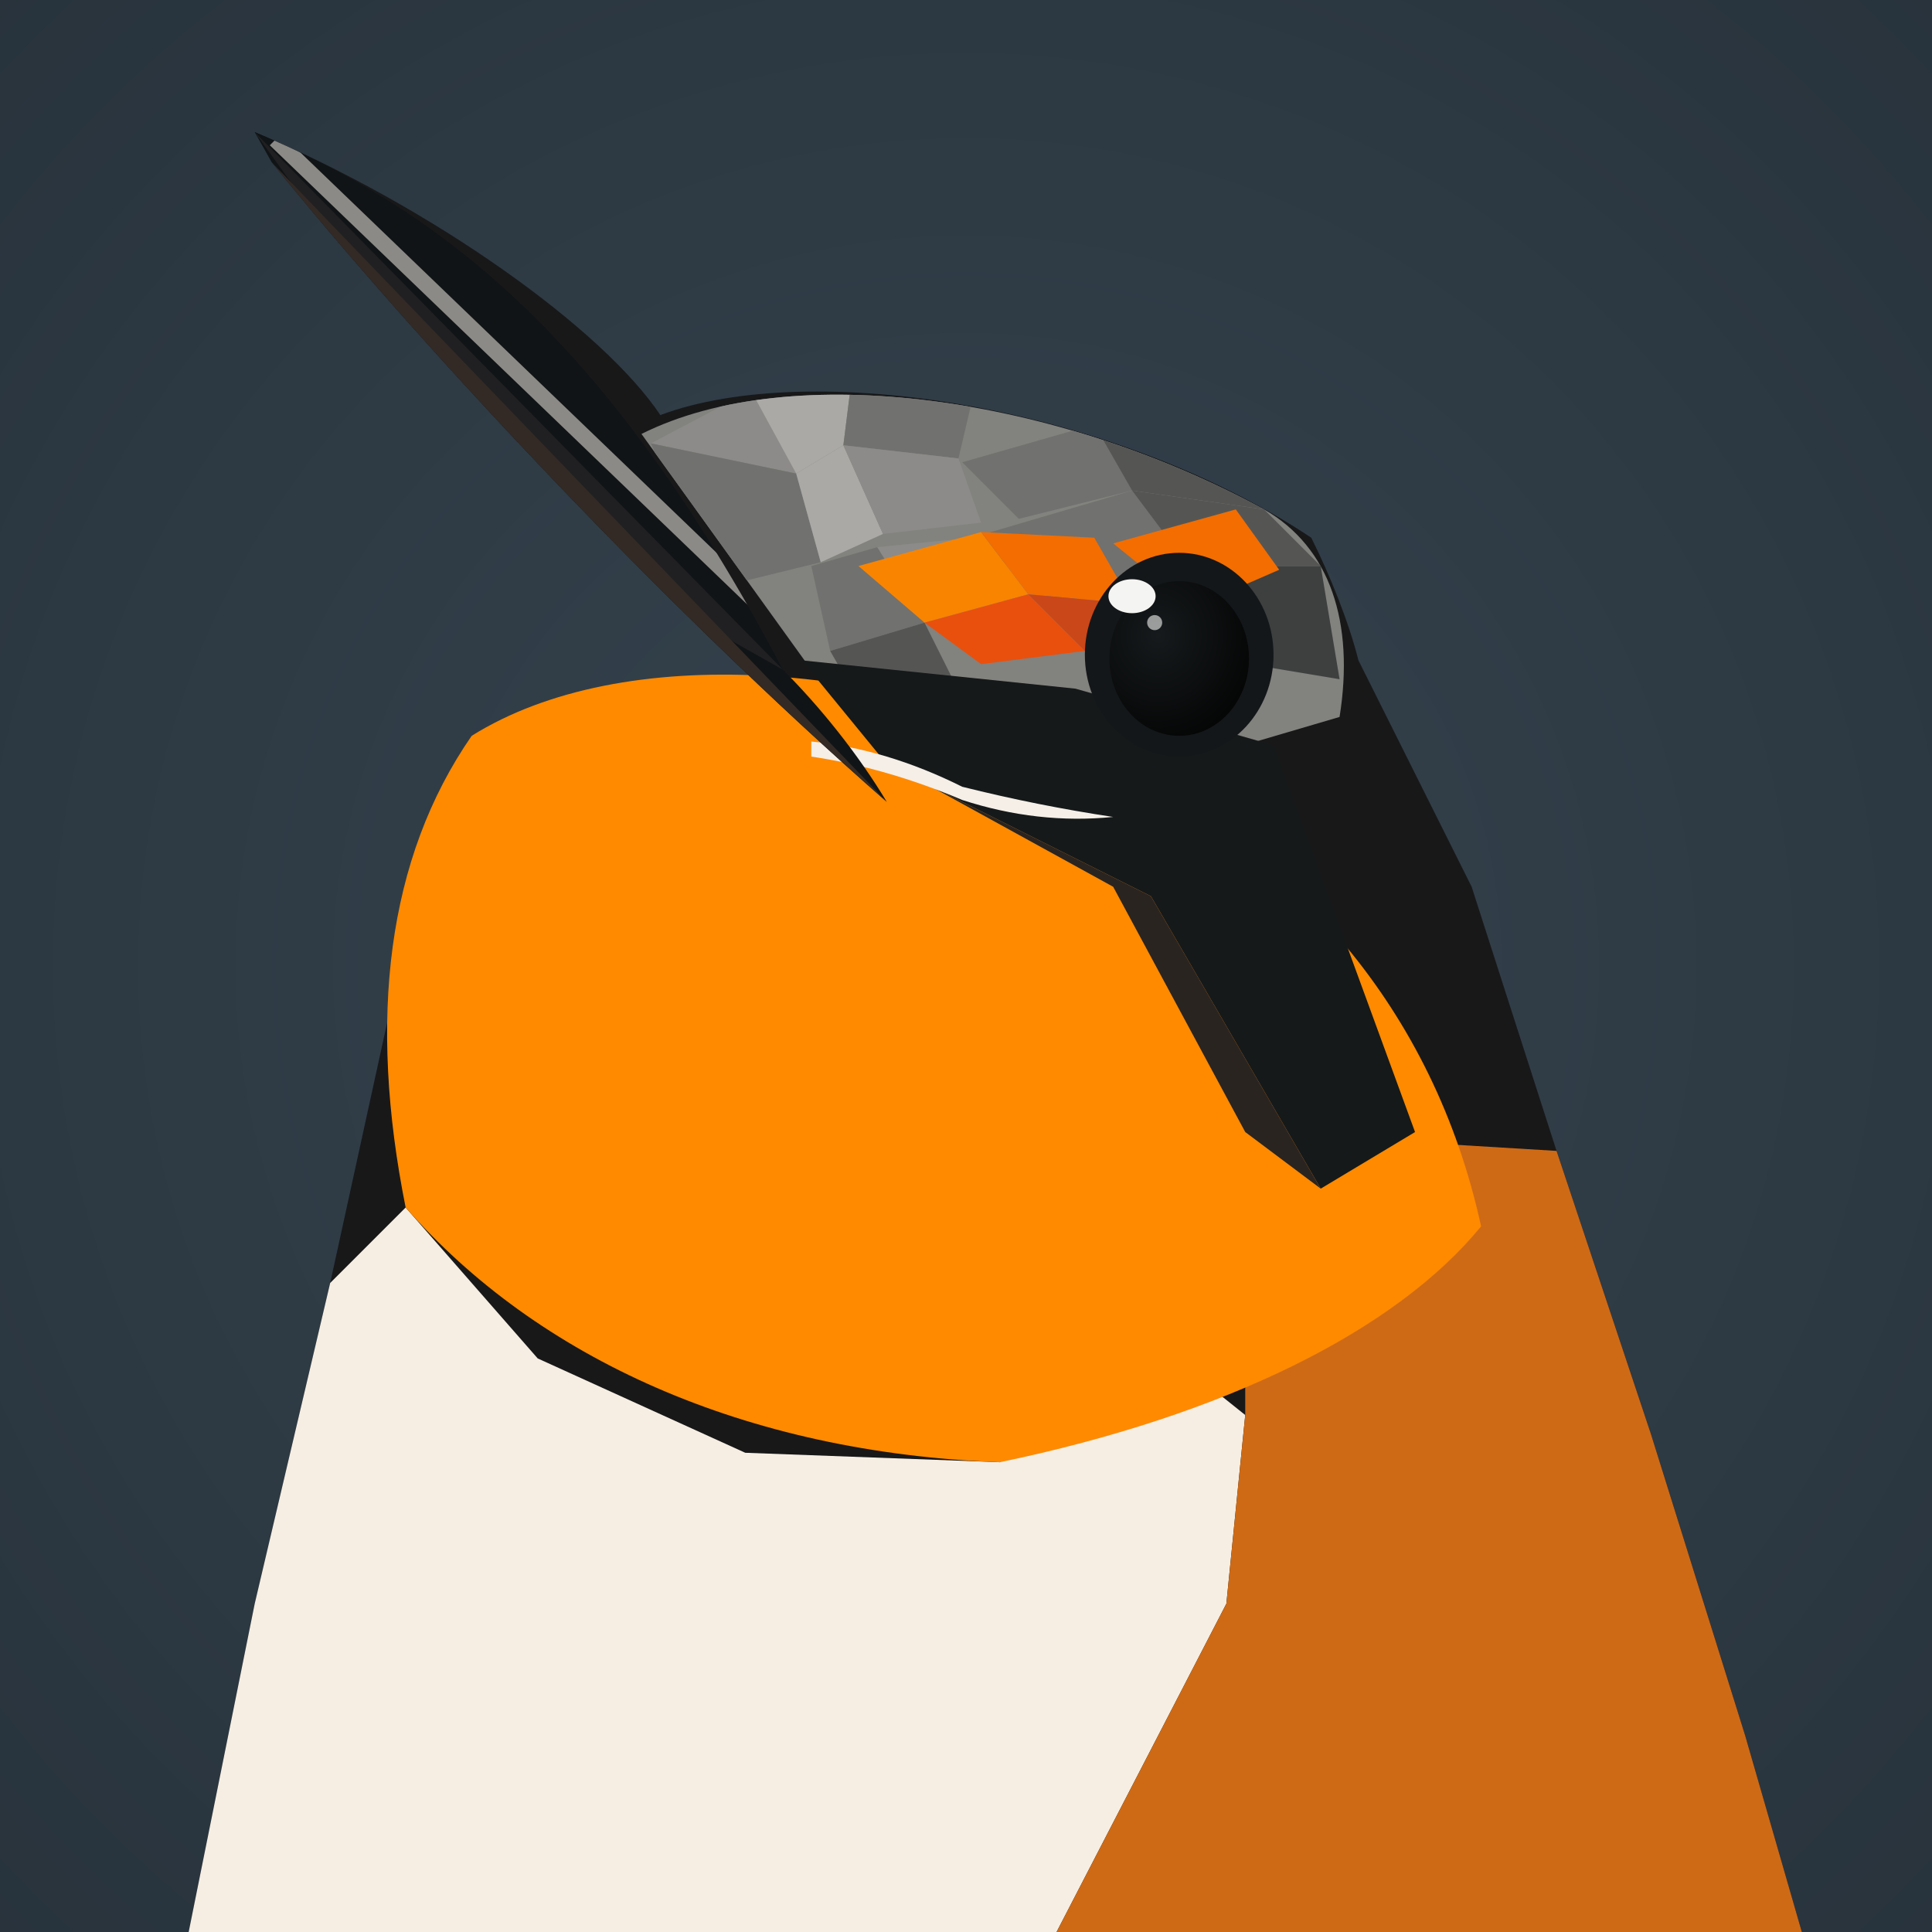
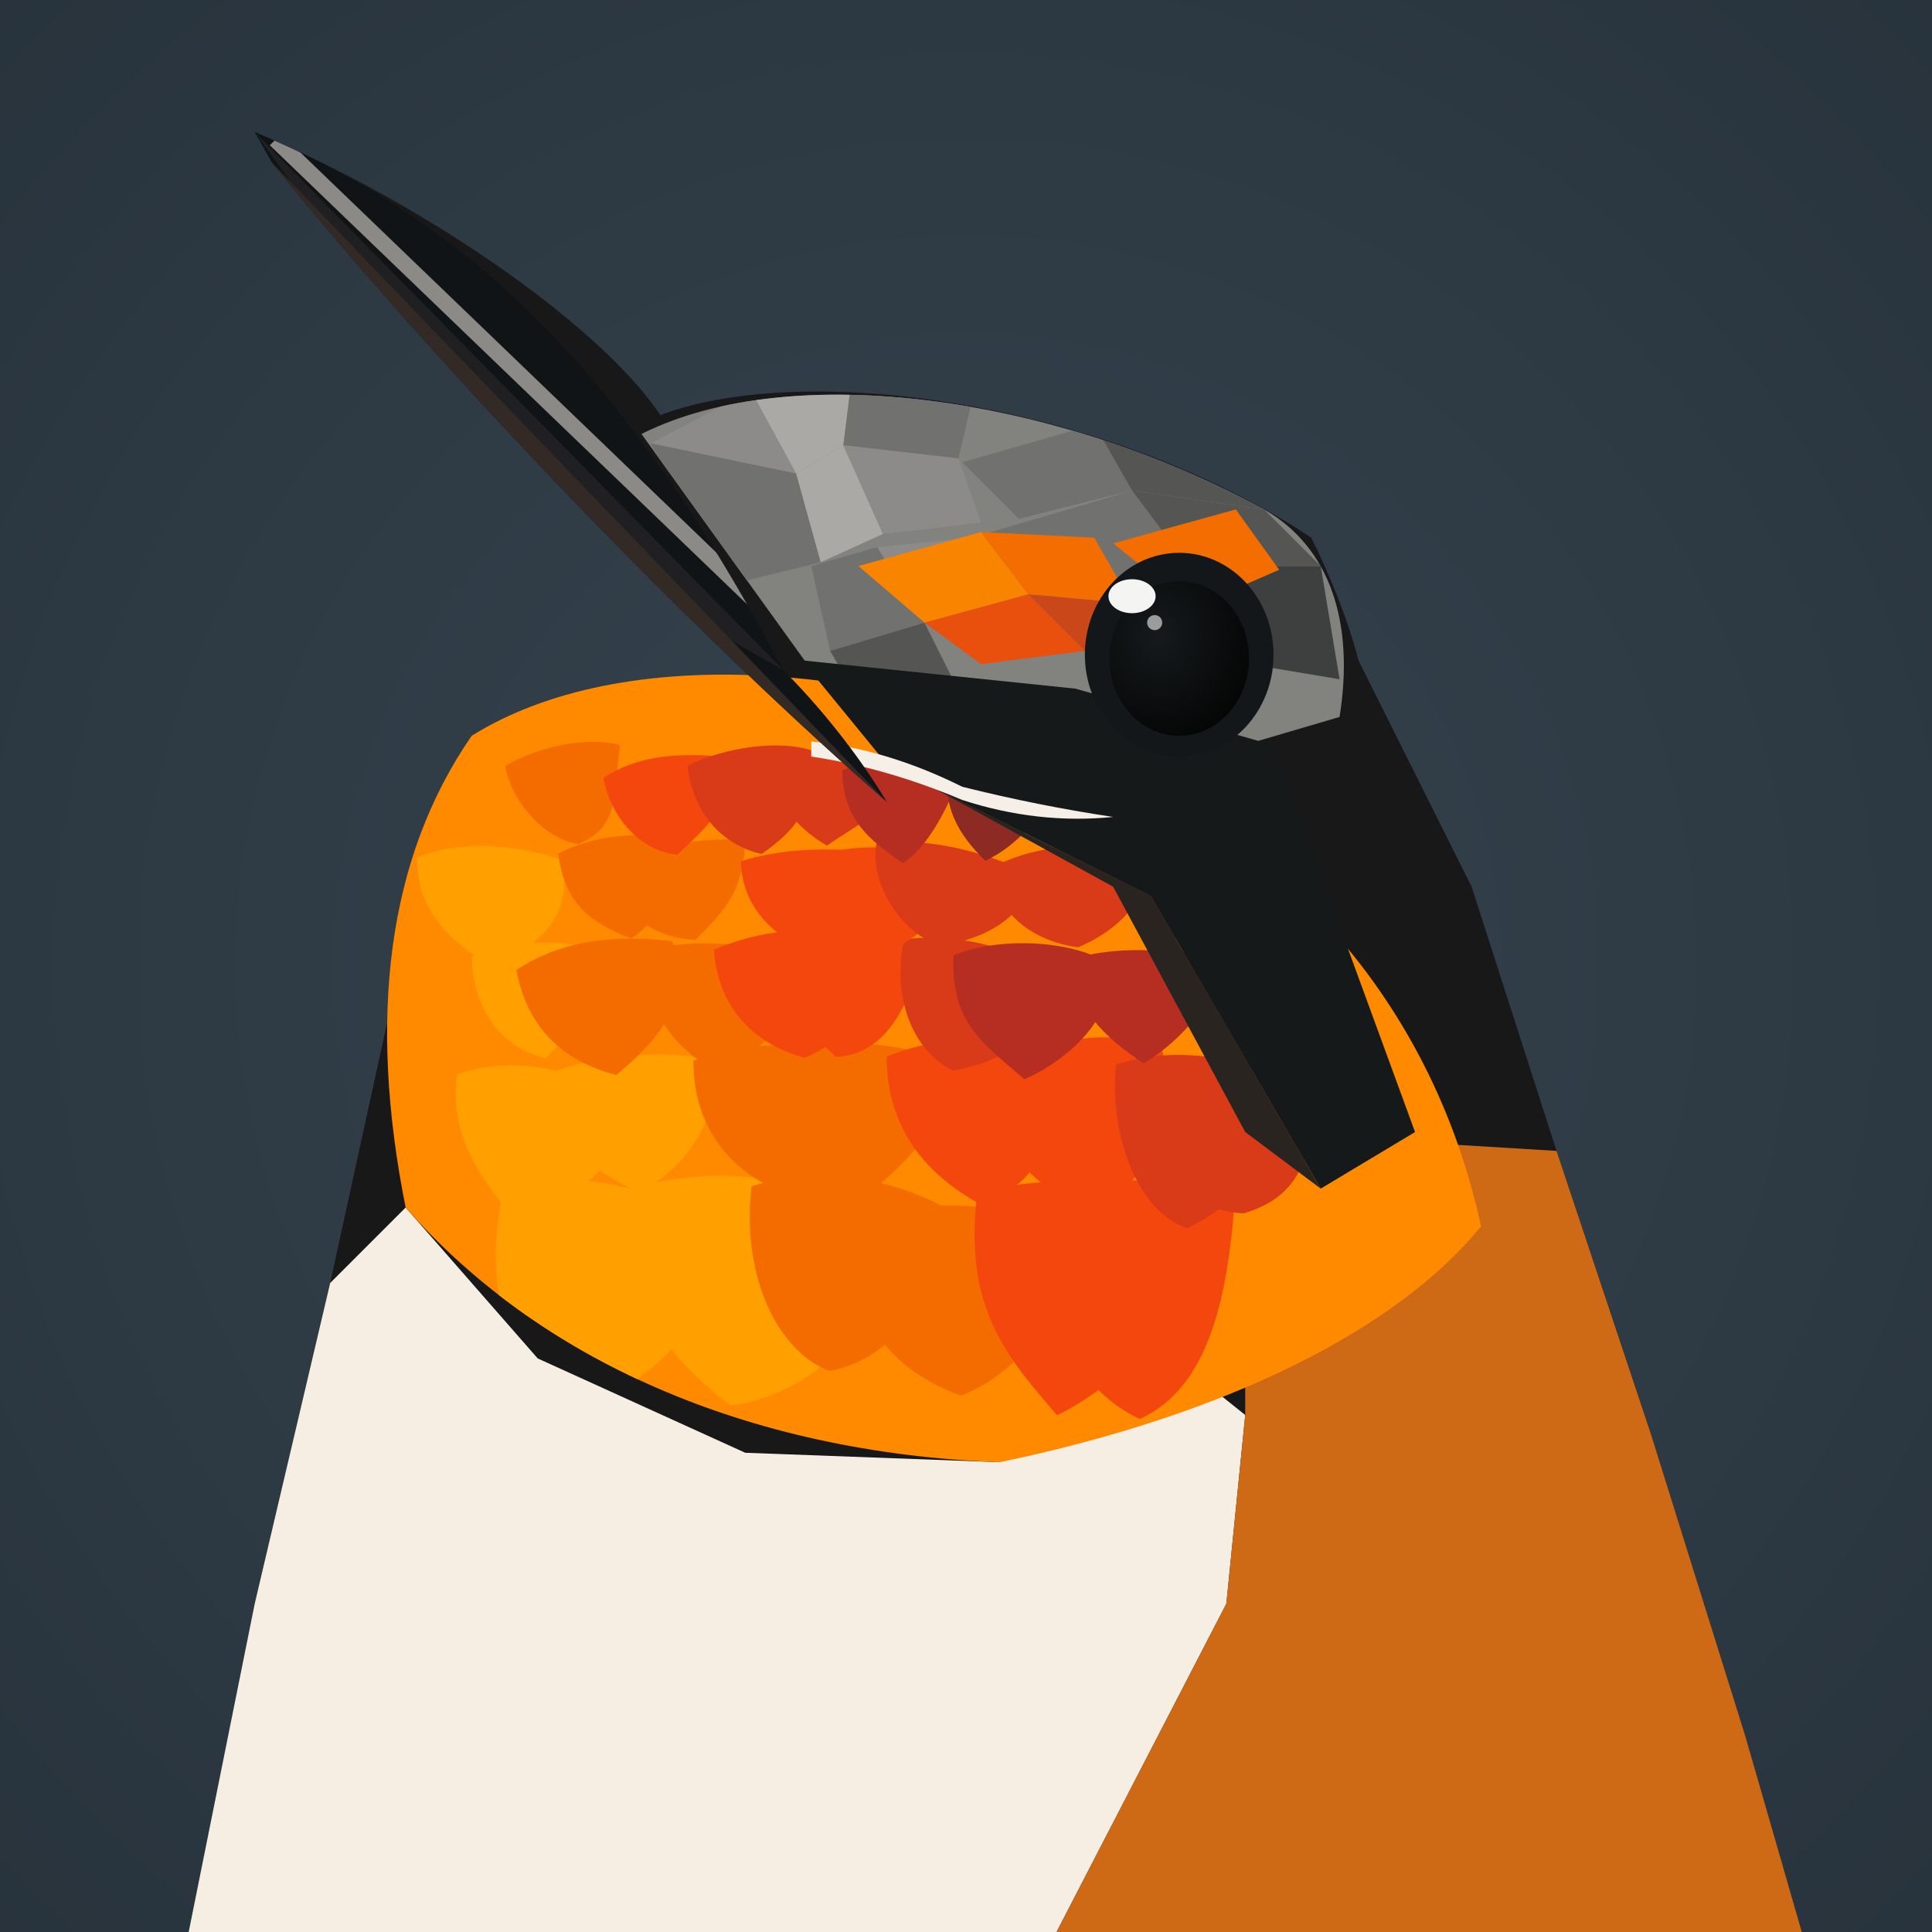
<svg xmlns="http://www.w3.org/2000/svg" viewBox="0 0 1024 1024" width="1024" height="1024">
  <defs>
    <radialGradient id="background-gradient" cx="50%" cy="50%" r="75%">
      <stop offset="0%" stop-color="#36444F" />
      <stop offset="100%" stop-color="#27323B" />
    </radialGradient>
    <radialGradient id="eye-iris-gradient" cx="35%" cy="35%" r="70%">
      <stop offset="0%" stop-color="#161A1C" />
      <stop offset="100%" stop-color="#050606" />
    </radialGradient>
    <clipPath id="beak-clip">
      <path d="M 135 70 C 230 110, 320 175, 415 355 C 435 375, 455 400, 470 425 C 350 320, 220 180, 144 86 Z" />
    </clipPath>
    <clipPath id="crown-clip">
      <path d="M 340 230 C 420 190, 560 210, 670 270 C 705 290, 718 330, 710 380 L 625 405 L 430 355 Z" />
    </clipPath>
+     <clipPath id="gorget-clip">
+       <path d="M 250 390 C 330 340, 470 350, 585 405 C 685 450, 760 535, 785 650 C 740 705, 650 750, 530 775 C 395 770, 285 720, 215 640 C 195 540, 205 455, 250 390 Z" />
+     </clipPath>
    <clipPath id="preview-rounded-square">
      <rect x="0" y="0" width="1024" height="1024" rx="220" ry="220" />
    </clipPath>
  </defs>
  <g id="icon">
    <rect id="background" x="0" y="0" width="1024" height="1024" fill="url(#background-gradient)" />
    <g id="bird">
      <path id="bird-silhouette" d="M 135 70 C 230 110, 320 175, 350 220 C 430 190, 590 215, 695 285 C 705 305, 715 330, 720 350 L 780 470 L 825 610 L 875 760 L 925 920 L 955 1024 L 100 1024 L 135 850 L 175 680 L 210 520 L 250 390 C 320 380, 410 405, 470 425 C 350 320, 220 180, 135 70 Z" fill="#181819" />
      <polygon id="chest-base" points="610 710 530 775 395 770 285 720 215 640 175 680 135 850 100 1024 560 1024 650 850 660 750" fill="#F6EEE3" />
      <polygon id="side-body-base" points="660 600 825 610 875 760 925 920 955 1024 560 1024 650 850 660 750" fill="#CE6A16" />
      <path id="gorget-base" d="M 250 390 C 330 340, 470 350, 585 405 C 685 450, 760 535, 785 650 C 740 705, 650 750, 530 775 C 395 770, 285 720, 215 640 C 195 540, 205 455, 250 390 Z" fill="#FF8A00" />
+       <g id="gorget-feathers" clip-path="url(#gorget-clip)">
+         <g id="gorget-bottom-row">
+           <path id="gorget-bottom-row-01" d="M 267.5 627.55 C 309.65 620.76, 345.17 627.51, 380.6 653.95 C 381.85 709.31, 328.72 742.08, 298.6 749.8 C 270.14 722.81, 254.39 683.77, 267.5 627.55 Z" fill="#FFA000" />
+           <path id="gorget-bottom-row-02" d="M 335.74 629.16 C 382.05 617.98, 422.92 621.97, 466.54 646.51 C 478.13 705.73, 420.76 742.29, 386.96 744.76 C 352.77 718.03, 327.7 689.77, 335.74 629.16 Z" fill="#FFA000" />
+           <path id="gorget-bottom-row-03" d="M 398.32 628.81 C 429.42 618.65, 468.95 622.31, 502.05 640.73 C 494.63 693.29, 471.46 720.59, 439.63 726.61 C 413.0 716.91, 392.73 677.44, 398.32 628.81 Z" fill="#F46B00" />
+           <path id="gorget-bottom-row-04" d="M 451.05 646.71 C 495.29 634.41, 527.54 636.43, 578.59 654.59 C 564.72 692.06, 542.53 726.98, 509.31 739.76 C 471.18 725.71, 447.91 697.41, 451.05 646.71 Z" fill="#F46B00" />
+           <path id="gorget-bottom-row-05" d="M 517.97 632.58 C 557.92 620.91, 605.37 625.43, 629.25 646.03 C 635.58 702.47, 581.24 740.59, 560.22 750.09 C 533.32 718.71, 510.62 693.35, 517.97 632.58 Z" fill="#F4470D" />
+           <path id="gorget-bottom-row-06" d="M 544.73 640.01 C 581.38 622.36, 614.87 620.95, 654.42 635.69 C 650.01 701.59, 634.99 737.96, 604.07 752.09 C 570.97 737.02, 546.81 692.93, 544.73 640.01 Z" fill="#F4470D" />
+         </g>
+         <g id="gorget-row-4">
+           <path id="gorget-row-4-01" d="M 242.36 569.44 C 269.44 559.88, 299.5 564.95, 334.12 582.41 C 330.03 624.49, 299.2 632.63, 277.5 651.93 C 255.19 625.9, 237.68 602.57, 242.36 569.44 Z" fill="#FFA000" />
+           <path id="gorget-row-4-02" d="M 284.03 571.2 C 314.9 558.98, 352.21 555.31, 379.03 562.49 C 382.47 592.31, 361.82 622.28, 337.47 631.71 C 310.28 617.31, 286.95 603.02, 284.03 571.2 Z" fill="#FFA000" />
+           <path id="gorget-row-4-03" d="M 367.61 562.05 C 402.49 550.34, 430.01 551.53, 470.42 563.64 C 456.96 600.59, 455.01 619.48, 417.93 633.01 C 386.77 622.28, 367.08 596.38, 367.61 562.05 Z" fill="#F46B00" />
+           <path id="gorget-row-4-04" d="M 399.34 560.86 C 429.01 549.22, 466.44 550.2, 503.93 562.25 C 501.31 602.4, 472.83 622.43, 450.59 640.45 C 421.57 634.56, 398.74 605.76, 399.34 560.86 Z" fill="#F46B00" />
+           <path id="gorget-row-4-05" d="M 469.96 559.96 C 500.44 547.71, 543.2 545.98, 569.8 559.96 C 563.04 600.8, 548.74 629.46, 519.88 638.44 C 494.9 624.79, 469.96 601.74, 469.96 559.96 Z" fill="#F4470D" />
+           <path id="gorget-row-4-06" d="M 518.62 568.99 C 543.62 551.88, 587.8 544.13, 615.27 554.47 C 629.21 598.54, 605.29 627.08, 578.91 641.39 C 550.87 632.28, 524.3 606.83, 518.62 568.99 Z" fill="#F4470D" />
+           <path id="gorget-row-4-07" d="M 591.54 564.24 C 620.89 554.65, 654.01 558.98, 683.76 573.6 C 670.19 614.09, 662.48 634.64, 629.33 650.94 C 604.1 643.25, 587.61 602.96, 591.54 564.24 Z" fill="#D93A18" />
+           <path id="gorget-row-4-08" d="M 594.1 578.65 C 628.26 561.77, 668.85 555.59, 703.2 562.61 C 692.81 600.88, 698.29 631.37, 659.31 643.08 C 630.62 642.24, 599.7 616.71, 594.1 578.65 Z" fill="#D93A18" />
+         </g>
+         <g id="gorget-row-3">
+           <path id="gorget-row-3-01" d="M 250.08 507.03 C 275.76 496.94, 297.67 497.92, 325.11 504.94 C 315.31 533.99, 305.05 544.76, 289.13 560.91 C 266.1 555.07, 250.9 536.44, 250.08 507.03 Z" fill="#FFA000" />
+           <path id="gorget-row-3-02" d="M 273.72 514.14 C 297.21 498.33, 326.61 495.16, 356.22 498.9 C 371.18 532.28, 340.56 558.02, 326.66 569.8 C 298.44 562.5, 279.4 544.9, 273.72 514.14 Z" fill="#F46B00" />
+           <path id="gorget-row-3-03" d="M 341.15 503.9 C 369.8 496.78, 404.71 499.32, 429.89 512.09 C 418.54 542.09, 407.17 555.28, 380.0 567.81 C 355.5 555.49, 338.8 529.42, 341.15 503.9 Z" fill="#F46B00" />
+           <path id="gorget-row-3-04" d="M 378.4 503.39 C 403.5 492.71, 430.44 489.55, 466.1 497.37 C 470.9 530.39, 444.92 553.63, 426.38 560.63 C 401.53 553.98, 380.63 535.87, 378.4 503.39 Z" fill="#F4470D" />
+           <path id="gorget-row-3-05" d="M 414.17 494.61 C 438.43 489.23, 471.04 494.24, 489.16 505.46 C 480.52 536.67, 468.0 559.01, 442.97 560.13 C 425.6 543.98, 410.0 523.46, 414.17 494.61 Z" fill="#F4470D" />
+           <path id="gorget-row-3-06" d="M 479.27 497.93 C 507.61 493.97, 539.94 503.04, 559.56 517.19 C 563.85 546.13, 530.08 563.35, 505.06 567.41 C 481.19 555.55, 472.99 524.08, 479.27 497.93 Z" fill="#D93A18" />
+           <path id="gorget-row-3-07" d="M 505.39 506.29 C 531.34 495.92, 568.02 499.04, 585.77 509.63 C 595.73 540.86, 558.65 565.71, 542.92 571.99 C 520.39 552.57, 503.91 541.91, 505.39 506.29 Z" fill="#B62E22" />
+           <path id="gorget-row-3-08" d="M 568.5 508.28 C 593.29 500.57, 629.82 502.44, 650.14 513.14 C 640.1 535.85, 621.95 554.49, 606.18 563.51 C 585.4 550.3, 567.09 531.97, 568.5 508.28 Z" fill="#B62E22" />
+           <path id="gorget-row-3-09" d="M 622.49 505.38 C 646.16 500.06, 673.7 503.3, 705.03 514.88 C 708.28 542.72, 674.76 564.3, 657.07 568.24 C 635.58 561.62, 619.37 532.42, 622.49 505.38 Z" fill="#8D2A23" />
+         </g>
+         <g id="gorget-row-2">
+           <path id="gorget-row-2-01" d="M 221.04 454.4 C 243.28 445.51, 270.88 446.81, 297.36 455.6 C 304.77 482.27, 287.64 503.44, 258.33 510.89 C 236.83 498.03, 220.63 480.74, 221.04 454.4 Z" fill="#FFA000" />
+           <path id="gorget-row-2-02" d="M 295.99 452.47 C 314.45 442.48, 339.44 440.33, 362.3 445.0 C 360.05 470.34, 348.16 488.25, 334.63 497.45 C 314.73 489.76, 299.1 480.07, 295.99 452.47 Z" fill="#F46B00" />
+           <path id="gorget-row-2-03" d="M 322.56 461.02 C 341.15 449.54, 364.25 443.82, 395.13 445.11 C 393.9 471.88, 385.48 481.27, 368.71 498.07 C 347.22 497.52, 327.67 484.34, 322.56 461.02 Z" fill="#F46B00" />
+           <path id="gorget-row-2-04" d="M 392.69 456.61 C 416.66 448.24, 456.54 448.51, 473.51 455.12 C 477.41 478.95, 462.18 490.91, 434.02 505.76 C 408.72 497.42, 393.11 479.23, 392.69 456.61 Z" fill="#F4470D" />
+           <path id="gorget-row-2-05" d="M 435.83 452.56 C 459.82 446.16, 488.63 448.68, 506.92 459.61 C 505.95 487.26, 480.58 499.47, 466.37 506.51 C 447.74 496.65, 433.27 478.44, 435.83 452.56 Z" fill="#F4470D" />
+           <path id="gorget-row-2-06" d="M 464.63 446.65 C 493.65 444.3, 518.08 450.53, 544.73 462.17 C 549.18 485.34, 515.62 501.32, 495.76 500.42 C 475.43 491.76, 460.77 466.55, 464.63 446.65 Z" fill="#D93A18" />
+           <path id="gorget-row-2-07" d="M 524.89 460.42 C 544.7 449.05, 573.14 445.73, 604.29 449.01 C 613.9 468.66, 598.49 490.76, 571.4 502.08 C 549.84 499.25, 528.62 486.32, 524.89 460.42 Z" fill="#D93A18" />
+           <path id="gorget-row-2-08" d="M 588.45 453.68 C 609.28 441.8, 630.73 435.86, 652.4 440.44 C 649.93 466.0, 642.85 487.31, 631.26 499.39 C 614.08 498.97, 593.41 477.64, 588.45 453.68 Z" fill="#B62E22" />
+         </g>
+         <g id="gorget-top-row">
+           <path id="gorget-top-row-01" d="M 267.77 406.0 C 287.65 394.18, 314.42 390.58, 328.67 395.02 C 324.78 422.26, 328.73 437.85, 306.67 447.33 C 290.01 445.31, 271.43 426.3, 267.77 406.0 Z" fill="#F46B00" />
+           <path id="gorget-top-row-02" d="M 319.82 412.3 C 336.78 401.24, 356.34 398.82, 381.36 400.93 C 392.4 425.72, 373.54 438.49, 359.16 452.96 C 341.68 451.97, 324.04 435.13, 319.82 412.3 Z" fill="#F4470D" />
+           <path id="gorget-top-row-03" d="M 364.43 405.81 C 384.98 395.68, 414.8 391.79, 431.5 398.26 C 430.27 427.75, 424.42 438.04, 403.67 452.64 C 385.28 448.54, 367.55 433.5, 364.43 405.81 Z" fill="#D93A18" />
+           <path id="gorget-top-row-04" d="M 409.43 401.53 C 432.94 397.49, 458.43 399.38, 475.97 408.25 C 476.44 427.42, 452.56 437.92, 438.32 448.2 C 420.59 437.91, 407.43 421.24, 409.43 401.53 Z" fill="#D93A18" />
+           <path id="gorget-top-row-05" d="M 446.44 408.27 C 467.29 399.65, 491.37 399.6, 509.77 407.77 C 502.74 428.98, 490.59 450.3, 478.5 457.39 C 459.54 444.63, 446.64 433.35, 446.44 408.27 Z" fill="#B62E22" />
+           <path id="gorget-top-row-06" d="M 503.17 403.14 C 521.56 398.31, 549.17 405.36, 560.01 414.43 C 552.8 434.71, 535.35 450.46, 522.17 456.2 C 508.55 442.73, 498.3 427.63, 503.17 403.14 Z" fill="#8D2A23" />
+         </g>
+       </g>
      <g id="head">
        <path id="crown-base" d="M 340 230 C 420 190, 560 210, 670 270 C 705 290, 718 330, 710 380 L 625 405 L 430 355 Z" fill="#82827E" />
        <g id="crown-facets" clip-path="url(#crown-clip)">
          <polygon id="crown-facet-01" points="345 235 398 207 422 251" fill="#8C8B89" />
          <polygon id="crown-facet-02" points="398 207 452 196 447 236 422 251" fill="#AAA9A6" />
          <polygon id="crown-facet-03" points="452 196 516 209 508 243 447 236" fill="#71716F" />
          <polygon id="crown-facet-04" points="345 235 422 251 435 298 378 312" fill="#71716F" />
          <polygon id="crown-facet-05" points="422 251 447 236 468 283 435 298" fill="#AAA9A6" />
          <polygon id="crown-facet-06" points="447 236 508 243 520 277 468 283" fill="#8C8B89" />
          <polygon id="crown-facet-07" points="510 245 580 225 600 260 540 275" fill="#71716F" />
          <polygon id="crown-facet-08" points="580 225 650 240 670 270 600 260" fill="#555654" />
          <polygon id="crown-facet-09" points="430 300 465 290 490 330 440 345" fill="#71716F" />
          <polygon id="crown-facet-10" points="465 290 515 285 535 325 490 330" fill="#8C8B89" />
          <polygon id="crown-facet-11" points="515 285 600 260 630 300 560 320" fill="#71716F" />
          <polygon id="crown-facet-12" points="630 300 700 300 710 360 650 350" fill="#3D403F" />
          <polygon id="crown-facet-13" points="440 345 490 330 510 370 460 380" fill="#555654" />
          <polygon id="crown-facet-14" points="600 260 670 270 700 300 630 300" fill="#555654" />
        </g>
        <g id="forehead">
          <polygon id="forehead-01" points="455 300 520 282 545 315 490 330" fill="#F98400" />
          <polygon id="forehead-02" points="520 282 580 285 600 320 545 315" fill="#F36D00" />
          <polygon id="forehead-03" points="490 330 545 315 575 345 520 352" fill="#E9500D" />
          <polygon id="forehead-04" points="545 315 600 320 625 350 575 345" fill="#C94719" />
          <polygon id="forehead-05" points="590 288 655 270 678 302 632 322" fill="#F36D00" />
        </g>
        <polygon id="eye-stripe" points="425 350 570 365 675 395 750 600 700 630 610 475 470 405" fill="#15191A" />
        <polygon id="eye-stripe-secondary" points="470 405 610 475 700 630 660 600 590 470 490 415" fill="#2A2421" />
        <path id="cheek-separator" d="M 430 393 Q 470 397, 510 417 Q 550 427, 590 433 Q 550 437, 510 424 Q 470 407, 430 401 Z" fill="#F5EFE7" />
        <g id="eye">
          <ellipse id="eye-outer" cx="625" cy="347" rx="50" ry="54" fill="#141719" />
          <ellipse id="eye-iris" cx="625" cy="349" rx="37" ry="41" fill="url(#eye-iris-gradient)" />
          <ellipse id="eye-highlight-primary" cx="600" cy="316" rx="12.5" ry="9" fill="#F4F5F2" />
          <ellipse id="eye-highlight-secondary" cx="612" cy="330" rx="4" ry="4" fill="#F4F5F2" opacity="0.6" />
        </g>
      </g>
      <g id="beak" clip-path="url(#beak-clip)">
        <path id="beak-main" d="M 135 70 C 230 110, 320 175, 415 355 C 435 375, 455 400, 470 425 C 350 320, 220 180, 144 86 Z" fill="#101416" />
        <polygon id="beak-face-upper" points="135 70 415 355 300 290 200 160" fill="#202022" />
        <polygon id="beak-face-lower" points="144 86 470 425 350 340 220 180" fill="#332A25" />
        <polygon id="beak-highlight" points="149 71 411 323 405 329 143 77" fill="#C6C2BA" opacity="0.68" />
      </g>
    </g>
  </g>
</svg>
